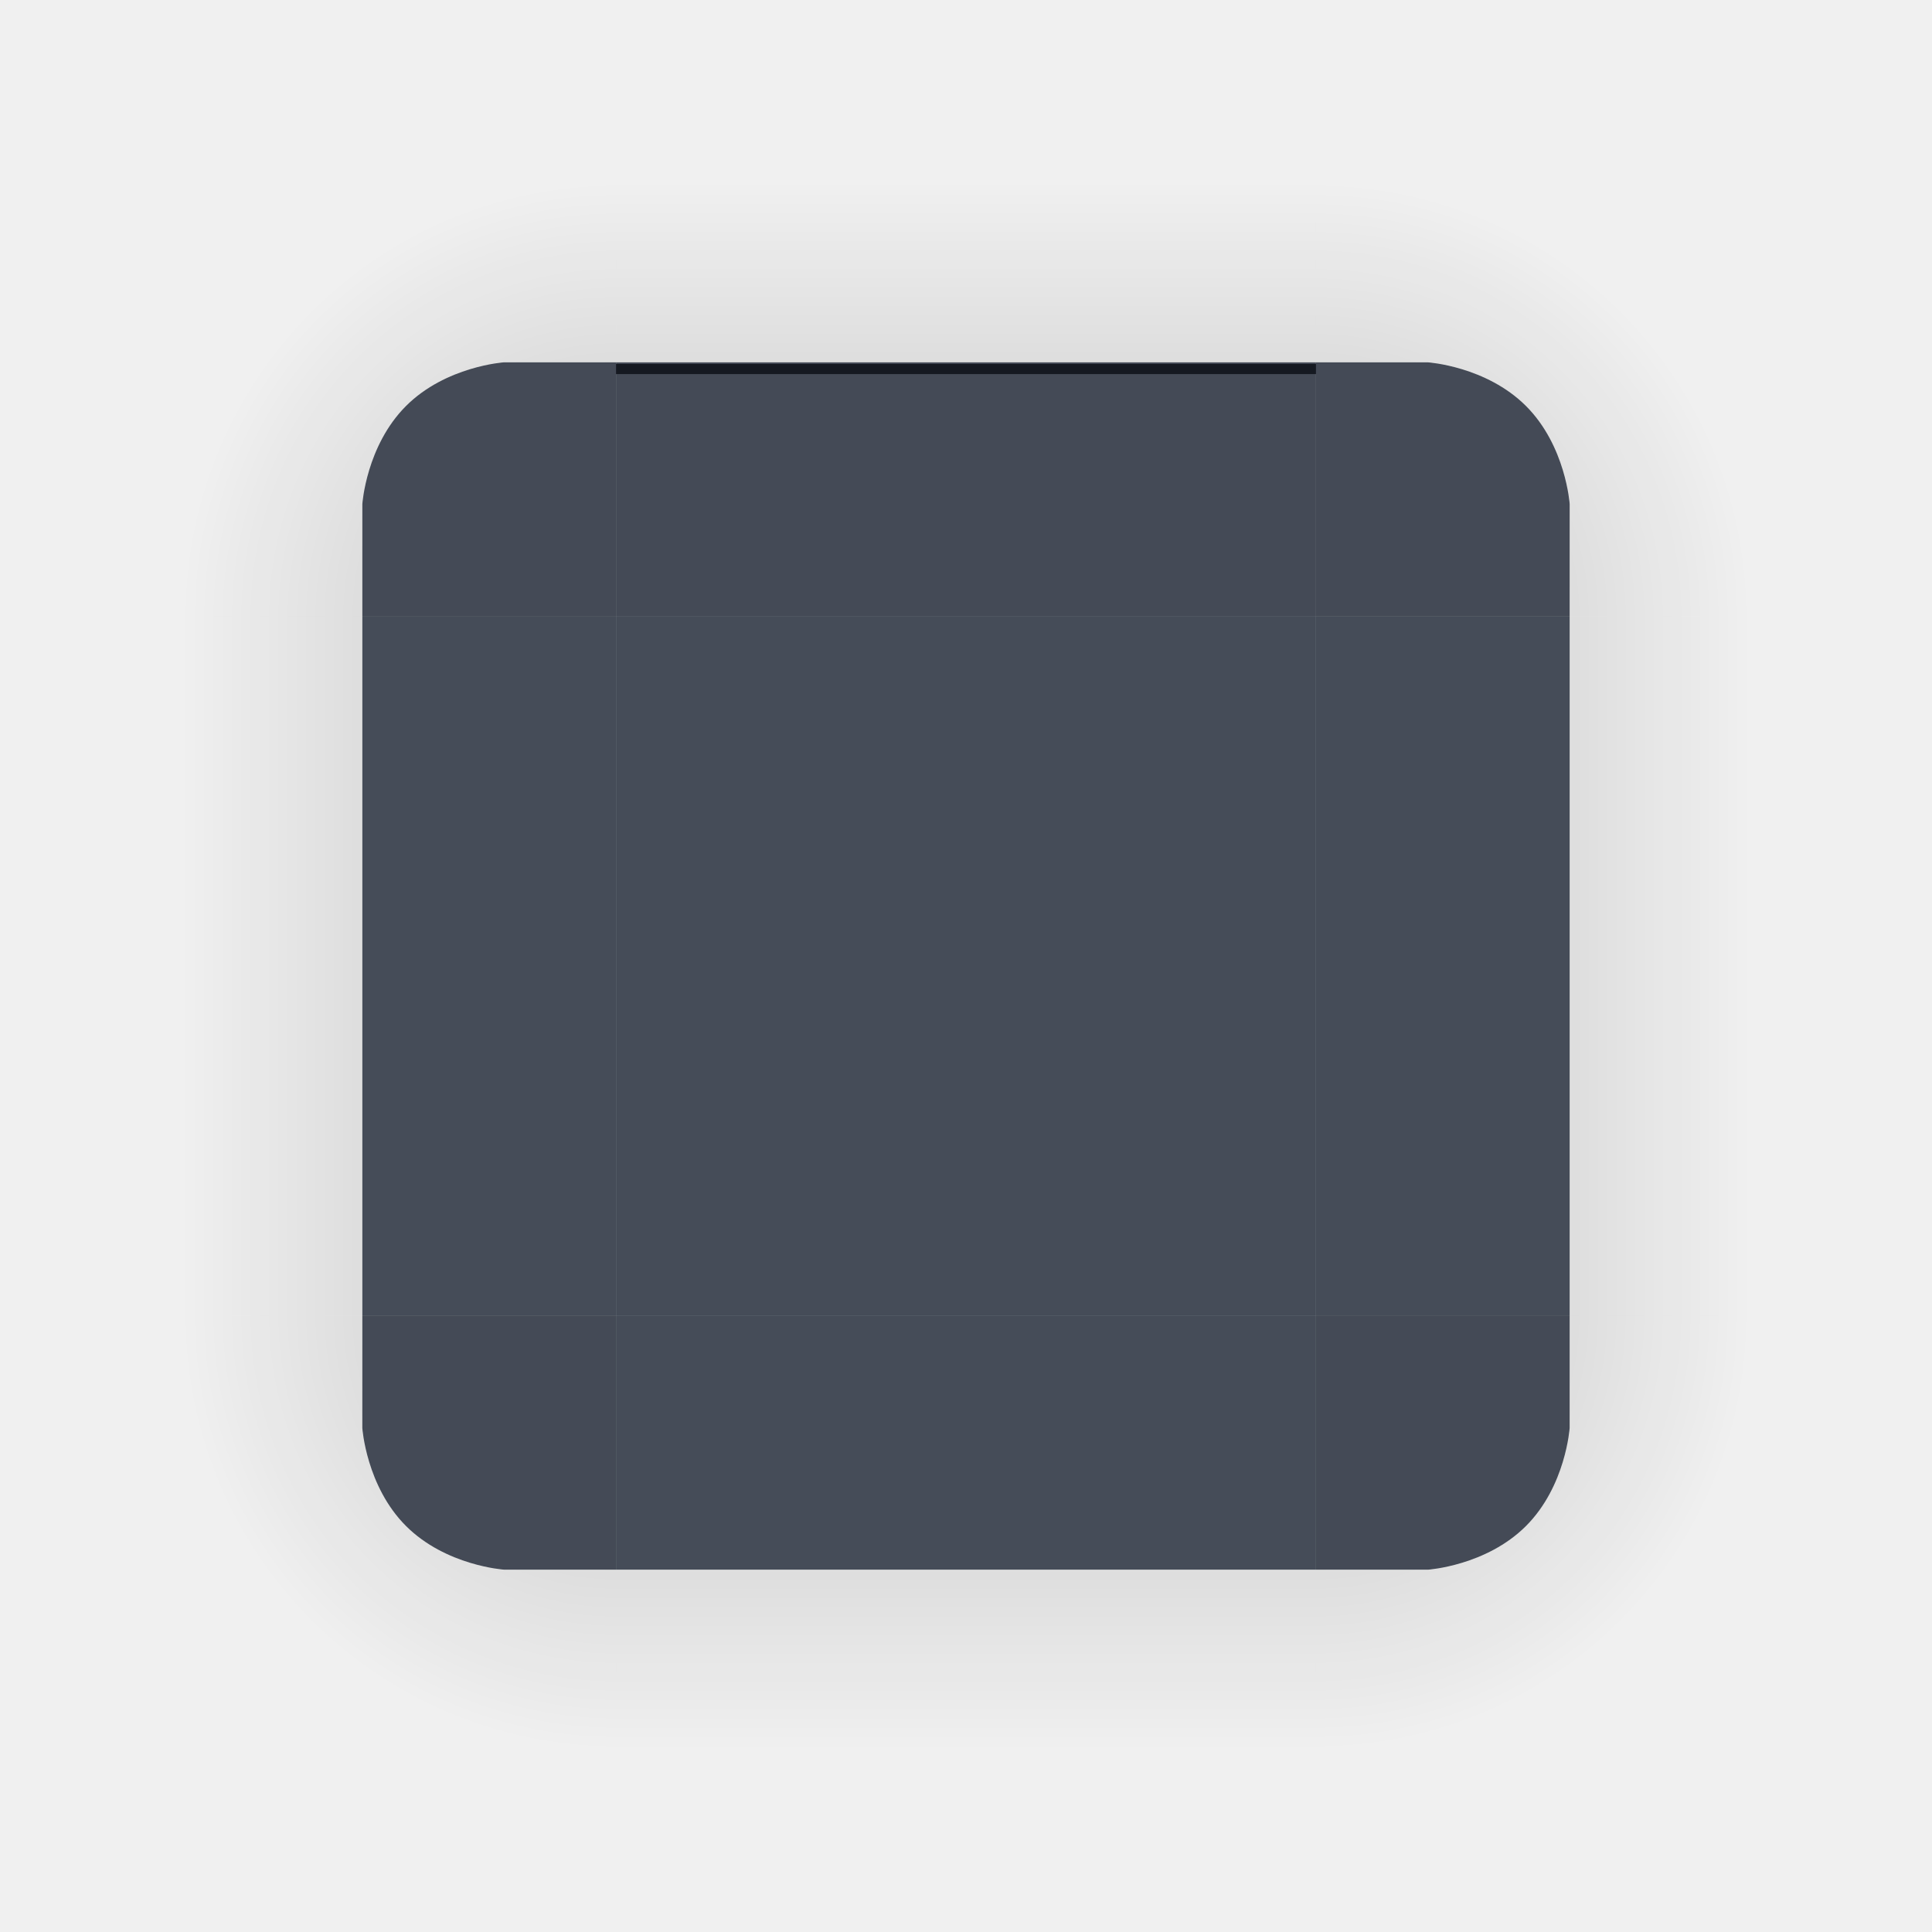
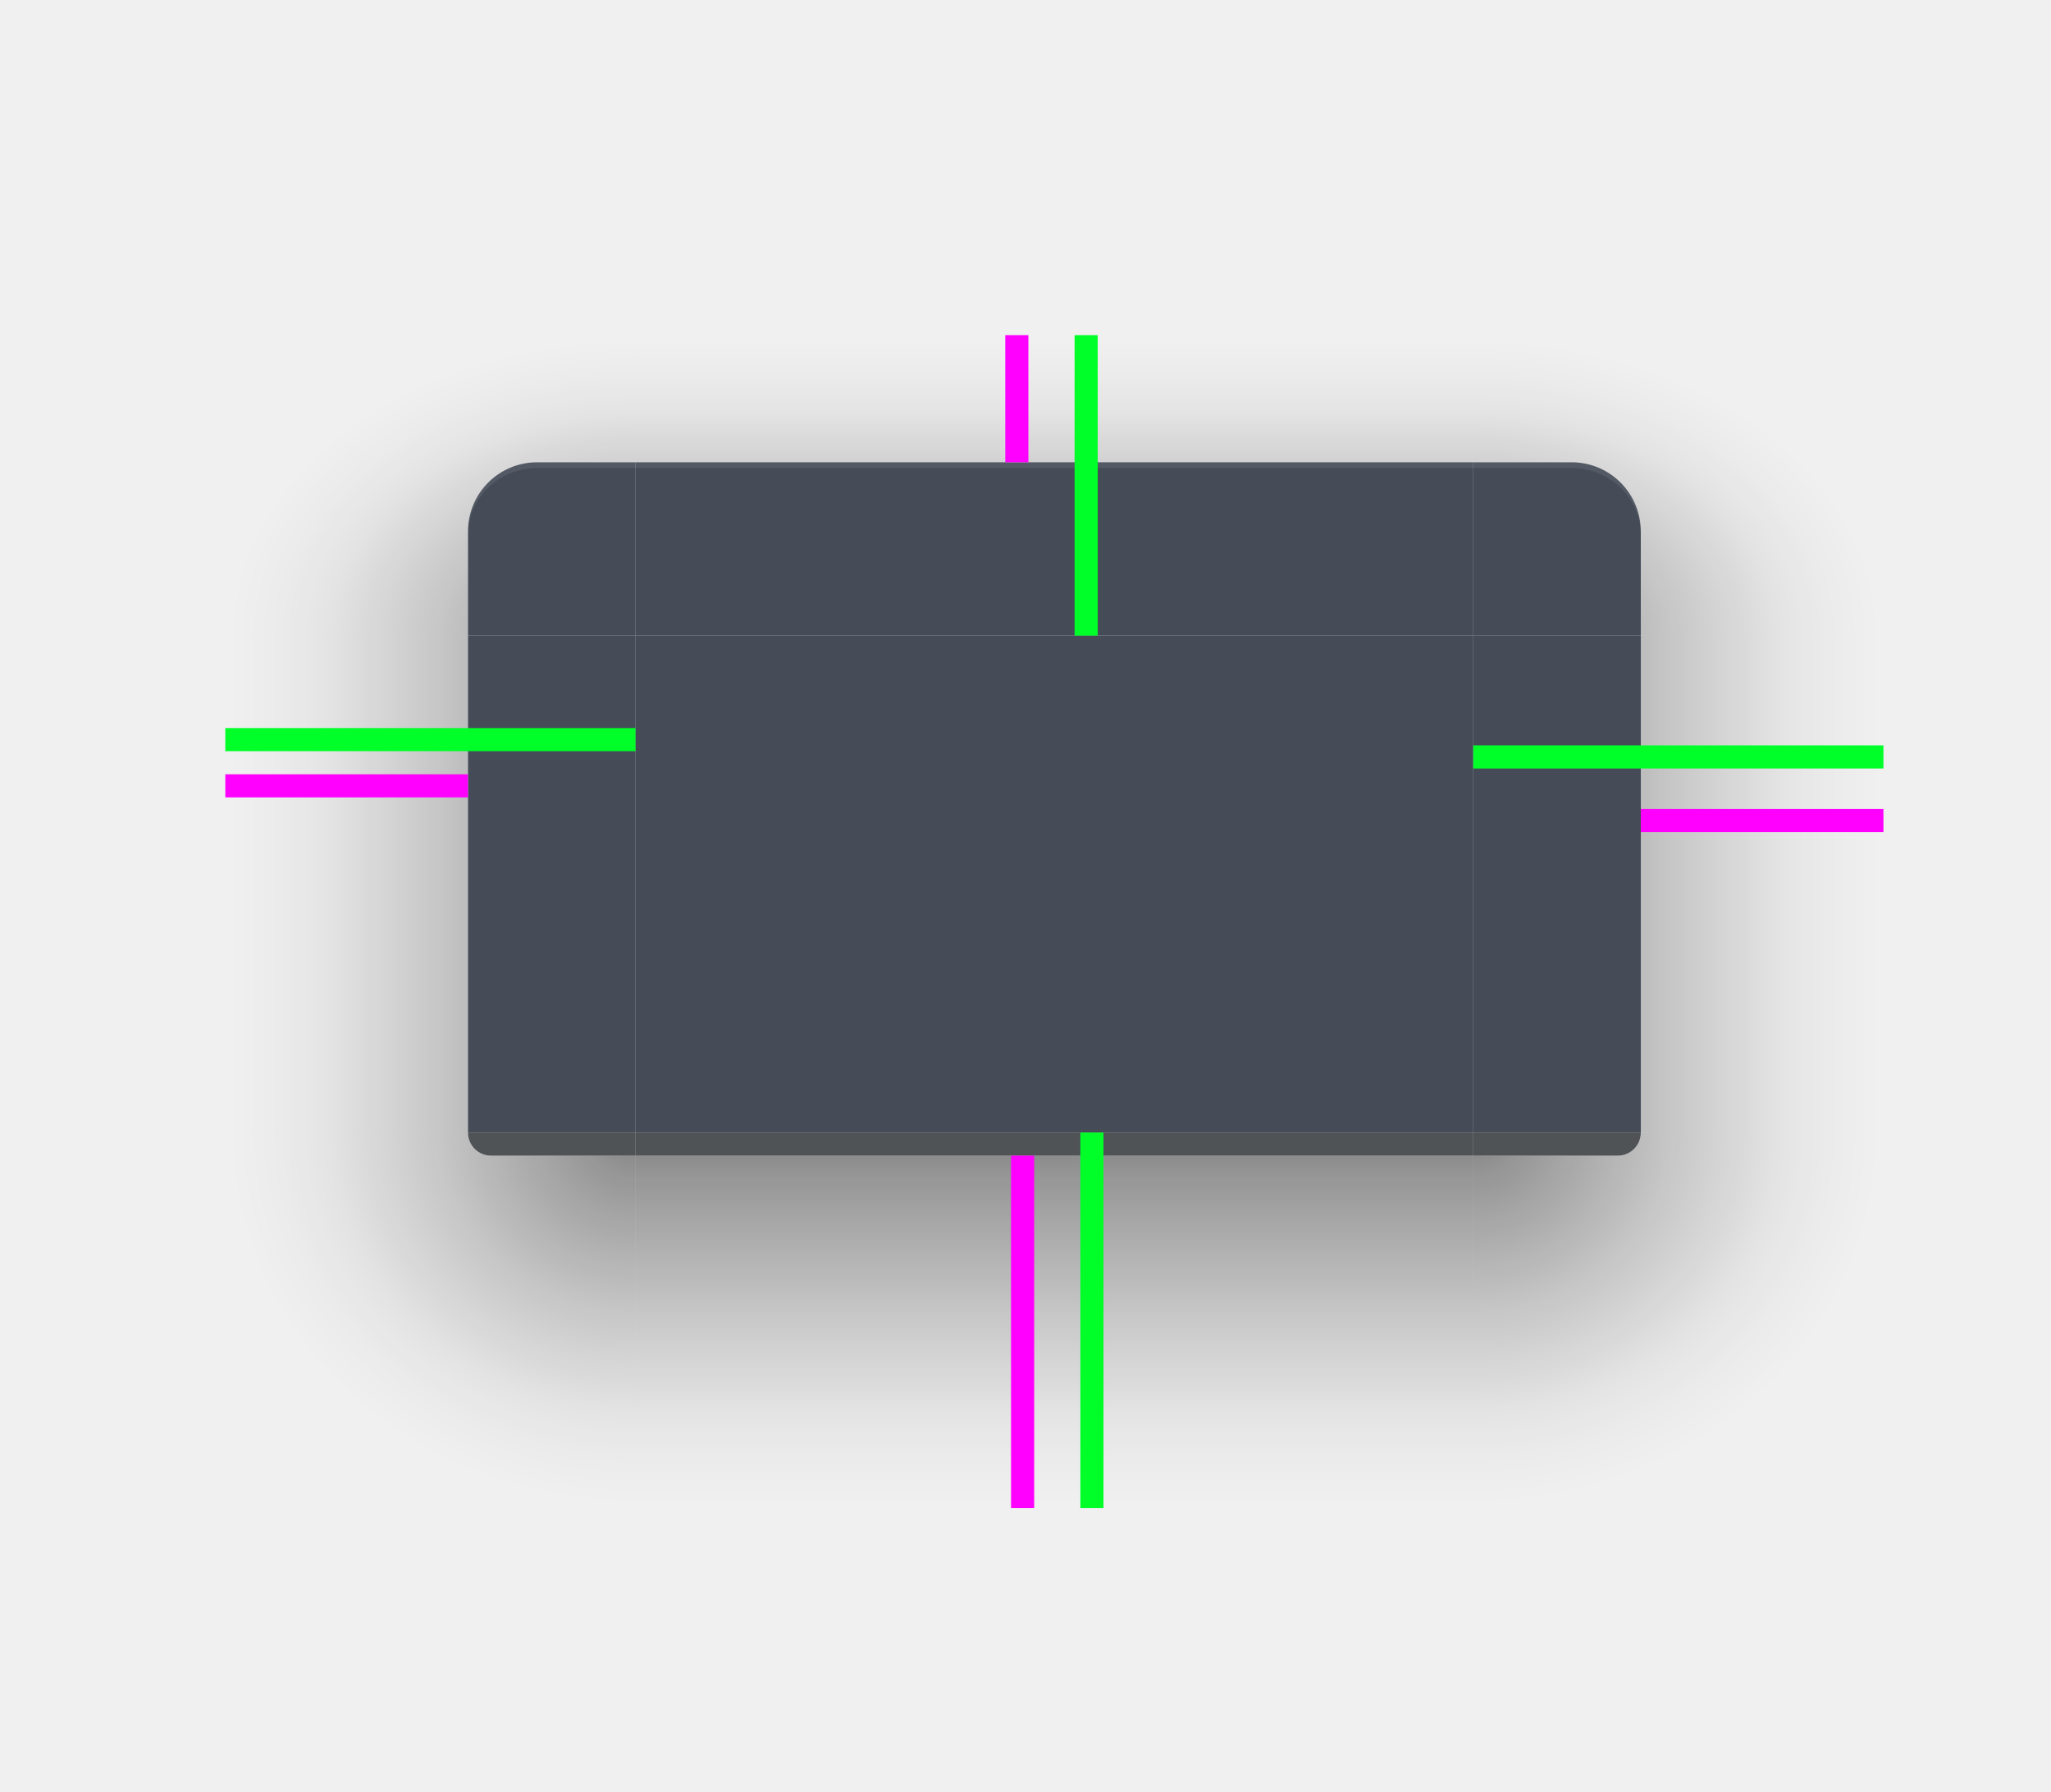
- <svg xmlns="http://www.w3.org/2000/svg" xmlns:xlink="http://www.w3.org/1999/xlink" id="svg3642" width="138" height="138" version="1">
-   <defs id="defs3644">
-     <marker orient="auto" refY="0.0" refX="0.0" id="DistanceStart" style="overflow:visible">
-       <g id="g2300">
-         <path id="path2306" d="M 0,0 L 2,0" style="fill:none;stroke:context-fill;stroke-width:1.15;stroke-linecap:square" />
-         <path id="path2302" d="M 0,0 L 13,4 L 9,0 13,-4 L 0,0 z " style="fill:context-stroke;fill-rule:evenodd;stroke:none" />
-         <path id="path2304" d="M 0,-4 L 0,40" style="fill:none;stroke:context-stroke;stroke-width:1;stroke-linecap:square" />
-       </g>
-     </marker>
-     <marker style="overflow:visible" id="Arrow1Lstart" refX="0.0" refY="0.0" orient="auto">
-       <path transform="scale(0.8) translate(12.5,0)" style="fill-rule:evenodd;fill:context-stroke;stroke:context-stroke;stroke-width:1.0pt" d="M 0.0,0.0 L 5.0,-5.0 L -12.5,0.0 L 5.0,5.0 L 0.0,0.0 z " id="path1439" />
-     </marker>
-     <linearGradient id="linearGradient4215-49">
-       <stop id="stop4217-5" offset="0" style="stop-color:#000000;stop-opacity:0.184" />
-       <stop id="stop4223-8" offset="1" style="stop-color:#000000;stop-opacity:0" />
-     </linearGradient>
-     <radialGradient id="radialGradient4275" cx="984" cy="905.362" r="8.5" fx="984" fy="905.362" gradientTransform="matrix(-1.6187099e-5,-1.411757,1.411777,-1.618734e-5,-1261.154,1406.183)" gradientUnits="userSpaceOnUse" xlink:href="#linearGradient4215-49" />
-     <linearGradient id="linearGradient4271" x1="83.6" x2="83.6" y1="-969.362" y2="-957.362" gradientTransform="matrix(0.7142857,0,0,1,-317.7143,1250.362)" gradientUnits="userSpaceOnUse" xlink:href="#linearGradient4215-49" />
-     <radialGradient id="radialGradient3382" cx="984" cy="905.362" r="8.5" fx="984" fy="905.362" gradientTransform="matrix(7.8257357e-6,1.411771,-1.411767,7.8257123e-6,1345.152,-1322.19)" gradientUnits="userSpaceOnUse" xlink:href="#linearGradient4215-49" />
-     <linearGradient id="linearGradient4259" x1="83.6" x2="83.6" y1="-969.362" y2="-957.362" gradientTransform="matrix(0.7142857,0,0,1,-317.7143,1250.362)" gradientUnits="userSpaceOnUse" xlink:href="#linearGradient4215-49" />
-     <linearGradient id="linearGradient4452" x1="-260" x2="-260" y1="281" y2="293" gradientUnits="userSpaceOnUse" xlink:href="#linearGradient4215-49" />
-     <linearGradient id="linearGradient4283" x1="83.6" x2="83.6" y1="-969.362" y2="-957.362" gradientTransform="matrix(0.7142857,0,0,1,-317.7143,1250.362)" gradientUnits="userSpaceOnUse" xlink:href="#linearGradient4215-49" />
-     <radialGradient id="radialGradient4255" cx="982.909" cy="906.453" r="8.5" fx="982.909" fy="906.453" gradientTransform="matrix(1.411758,5.5406049e-6,-5.5406032e-6,1.411757,-1320.624,-1262.697)" gradientUnits="userSpaceOnUse" xlink:href="#linearGradient4215-49" />
-     <radialGradient id="radialGradient4263" cx="984" cy="905.362" r="8.5" fx="984" fy="905.362" gradientTransform="matrix(-1.411767,-9.899721e-6,9.8996845e-6,-1.411762,1406.17,1345.166)" gradientUnits="userSpaceOnUse" xlink:href="#linearGradient4215-49" />
-     <radialGradient id="radialGradient4275-3" cx="984" cy="905.362" r="8.5" fx="984" fy="905.362" gradientTransform="matrix(-1.6187099e-5,-1.411757,1.411777,-1.618734e-5,-1261.154,1406.183)" gradientUnits="userSpaceOnUse" xlink:href="#linearGradient4215-49" />
-     <radialGradient id="radialGradient4275-6" cx="984" cy="905.362" r="8.5" fx="984" fy="905.362" gradientTransform="matrix(-1.6187099e-5,-1.411757,1.411777,-1.618734e-5,-1261.154,1406.183)" gradientUnits="userSpaceOnUse" xlink:href="#linearGradient4215-49" />
-     <radialGradient id="radialGradient4275-0" cx="984" cy="905.362" r="8.5" fx="984" fy="905.362" gradientTransform="matrix(-1.6187099e-5,-1.411757,1.411777,-1.618734e-5,-1261.154,1406.183)" gradientUnits="userSpaceOnUse" xlink:href="#linearGradient4215-49" />
-     <radialGradient id="radialGradient4275-2" cx="984" cy="905.362" r="8.5" fx="984" fy="905.362" gradientTransform="matrix(-1.6187099e-5,-1.411757,1.411777,-1.618734e-5,-1261.154,1406.183)" gradientUnits="userSpaceOnUse" xlink:href="#linearGradient4215-49" />
-     <radialGradient id="radialGradient830" cx="984" cy="905.362" r="8.5" fx="984" fy="905.362" gradientTransform="matrix(-1.6187099e-5,-1.411757,1.411777,-1.618734e-5,-1261.154,1406.183)" gradientUnits="userSpaceOnUse" xlink:href="#linearGradient4215-49" />
-     <radialGradient id="radialGradient838" cx="984" cy="905.362" r="8.5" fx="984" fy="905.362" gradientTransform="matrix(-1.6187099e-5,-1.411757,1.411777,-1.618734e-5,-1261.154,1406.183)" gradientUnits="userSpaceOnUse" xlink:href="#linearGradient4215-49" />
-     <radialGradient id="radialGradient846" cx="984" cy="905.362" r="8.5" fx="984" fy="905.362" gradientTransform="matrix(-1.6187099e-5,-1.411757,1.411777,-1.618734e-5,-1261.154,1406.183)" gradientUnits="userSpaceOnUse" xlink:href="#linearGradient4215-49" />
-     <radialGradient id="radialGradient854" cx="984" cy="905.362" r="8.5" fx="984" fy="905.362" gradientTransform="matrix(-1.6187099e-5,-1.411757,1.411777,-1.618734e-5,-1261.154,1406.183)" gradientUnits="userSpaceOnUse" xlink:href="#linearGradient4215-49" />
-     <style id="current-color-scheme">.ColorScheme-Text {
-         color:#a1adc8;
-         stop-color:#a1adc8;
+ <svg xmlns="http://www.w3.org/2000/svg" xmlns:xlink="http://www.w3.org/1999/xlink" width="355" height="310" id="svg3642" version="1.0">
+   <defs id="colors">
+     <style id="current-color-scheme" type="text/css">.ColorScheme-Text {
+         color:#e0e0e0;
+         stop-color:#e0e0e0;
      }
-       .ColorScheme-Background {
-         color:#dee9ff;
-         stop-color:#dee9ff;
+       .ColorScheme-HeaderBackground {
+         color:#1a2332;
+         stop-color:#1a2332;
+       }
+       .ColorScheme-HeaderBackgroundInactive {
+         color:#1f2837;
+         stop-color:#1f2837;
      }
      .ColorScheme-Highlight {
-         color:#73e500;
-         stop-color:#73e500;
-       }
-       .ColorScheme-ViewText {
-         color:#a1adc8;
-         stop-color:#a1adc8;
-       }
-       .ColorScheme-ViewBackground {
-         color:#d3deff;
-         stop-color:#d3deff;
-       }
-       .ColorScheme-ViewHover {
-         color:#84ff00;
-         stop-color:#84ff00;
-       }
-       .ColorScheme-ViewFocus{
-         color:#73e500;
-         stop-color:#73e500;
-       }
-       .ColorScheme-ButtonText {
-         color:#a1adc8;
-         stop-color:#a1adc8;
-       }
-       .ColorScheme-ButtonBackground {
-         color:#dee9ff;
-         stop-color:#dee9ff;
-       }
-       .ColorScheme-ButtonHover {
-         color:#84ff00;
-         stop-color:#84ff00;
-       }
-       .ColorScheme-ButtonFocus{
-         color:#73e500;
-         stop-color:#73e500;
+         color:#e0e0e0;
+         stop-color:#e0e0e0;
      }</style>
+   </defs>
+   <defs id="shadows">
    <linearGradient id="shadow_active">
      <stop id="stop7028" offset="0" style="stop-color:#000000;stop-opacity:0.922;" />
      <stop id="stop7026" offset="0.125" style="stop-color:#000000;stop-opacity:0.741;" />
      <stop id="stop6834" offset="0.25" style="stop-color:#000000;stop-opacity:0.602;" />
      <stop id="stop6832" offset="0.5" style="stop-color:#000000;stop-opacity:0.331;" />
      <stop style="stop-color:#000000;stop-opacity:0.108;" offset="0.75" id="stop6836" />
      <stop id="stop6894" offset="0.875" style="stop-color:#000000;stop-opacity:0.039;" />
      <stop id="stop6721" offset="1" style="stop-color:#000000;stop-opacity:0;" />
    </linearGradient>
+     <linearGradient xlink:href="#shadow_active" id="linearGradient5688" gradientUnits="userSpaceOnUse" gradientTransform="matrix(1,0,0,1.011765,0,137.2353)" x1="398" y1="150" x2="398" y2="213.256" />
+     <linearGradient xlink:href="#shadow_active" id="linearGradient6612" gradientUnits="userSpaceOnUse" gradientTransform="matrix(1,0,0,1.028569,-215,50.00005)" x1="396" y1="64.167" x2="396" y2="14.583" />
+     <linearGradient xlink:href="#shadow_inactive" id="linearGradient5688-2" gradientUnits="userSpaceOnUse" gradientTransform="matrix(1,0,0,1.011765,0,137.1573)" x1="395" y1="150" x2="395" y2="168.779" />
    <linearGradient id="shadow_inactive">
      <stop style="stop-color:#000000;stop-opacity:1;" offset="0" id="stop6719-25" />
      <stop id="stop6834-1" offset="0.25" style="stop-color:#000000;stop-opacity:0.639;" />
      <stop id="stop6832-0" offset="0.5" style="stop-color:#000000;stop-opacity:0.337;" />
      <stop style="stop-color:#000000;stop-opacity:0.108;" offset="0.75" id="stop6836-0" />
      <stop id="stop6894-7" offset="0.875" style="stop-color:#000000;stop-opacity:0.039;" />
      <stop id="stop6721-4" offset="1" style="stop-color:#000000;stop-opacity:0;" />
    </linearGradient>
-     <radialGradient id="radialGradient4275-60" cx="984" cy="905.362" r="8.5" fx="984" fy="905.362" gradientTransform="matrix(-1.6187099e-5,-1.411757,1.411777,-1.618734e-5,-1261.154,1406.183)" gradientUnits="userSpaceOnUse" xlink:href="#linearGradient4215-49" />
-     <radialGradient id="radialGradient2007" cx="984" cy="905.362" r="8.5" fx="984" fy="905.362" gradientTransform="matrix(-1.6187099e-5,-1.411757,1.411777,-1.618734e-5,-1261.154,1406.183)" gradientUnits="userSpaceOnUse" xlink:href="#linearGradient4215-49" />
-     <radialGradient id="radialGradient4275-7" cx="984" cy="905.362" r="8.5" fx="984" fy="905.362" gradientTransform="matrix(-1.6187099e-5,-1.411757,1.411777,-1.618734e-5,-1261.154,1406.183)" gradientUnits="userSpaceOnUse" xlink:href="#linearGradient4215-49" />
-     <radialGradient id="radialGradient2007-0" cx="984" cy="905.362" r="8.5" fx="984" fy="905.362" gradientTransform="matrix(-1.6187099e-5,-1.411757,1.411777,-1.618734e-5,-1261.154,1406.183)" gradientUnits="userSpaceOnUse" xlink:href="#linearGradient4215-49" />
+     <linearGradient xlink:href="#shadow_inactive" id="linearGradient6612-5" gradientUnits="userSpaceOnUse" gradientTransform="translate(200,5)" x1="396" y1="66" x2="396" y2="30" />
+     <linearGradient xlink:href="#shadow_active" id="linearGradient1126" gradientUnits="userSpaceOnUse" gradientTransform="matrix(1.013333,0,0,1,-3.265006,140)" x1="348.493" y1="99" x2="279.414" y2="99" />
+     <radialGradient xlink:href="#shadow_active" id="radialGradient1306" gradientUnits="userSpaceOnUse" gradientTransform="matrix(9.4919759e-7,-2.914276,4.000001,1.1504403e-6,-211.6671,980.0163)" cx="296.477" cy="80.417" fx="296.477" fy="80.417" r="17.5" />
+     <linearGradient xlink:href="#shadow_inactive" id="linearGradient1389" gradientUnits="userSpaceOnUse" gradientTransform="matrix(1.013333,0,0,1,-3.265006,140)" x1="348.493" y1="99.015" x2="304.086" y2="99.015" />
+     <radialGradient xlink:href="#shadow_active" id="radialGradient965" gradientUnits="userSpaceOnUse" gradientTransform="matrix(-4.000002,2.6056779e-6,1.2558695e-6,-3.657141,688.0833,943.6156)" cx="48.271" cy="178.723" fx="48.271" fy="178.723" r="17.5" />
+     <radialGradient xlink:href="#shadow_inactive" id="radialGradient969" gradientUnits="userSpaceOnUse" gradientTransform="matrix(-3.7607938e-7,-2.057117,2.571432,-5.1233137e-7,263.2141,725.8343)" cx="296.451" cy="80.417" fx="296.451" fy="80.417" r="17.5" />
+     <radialGradient xlink:href="#shadow_inactive" id="radialGradient5807" gradientUnits="userSpaceOnUse" gradientTransform="matrix(-2.571431,-9.995112e-7,1.4225711e-6,-1.085714,619.1249,484.0423)" cx="48.271" cy="178.723" fx="48.271" fy="178.723" r="17.5" />
  </defs>
-   <rect style="opacity:0.8;fill:#1a2332;fill-opacity:1" id="decoration-center" class="ColorScheme-Background" width="50" height="50" x="44" y="44" />
-   <g id="decoration-left" transform="matrix(2.588233,0,0,0.9999985,0,27.0001)">
-     <g id="shadow-left-3" transform="matrix(-1,0,0,1,298,-240)">
-       <rect id="rect31" width="50" height="10" x="-307" y="288" transform="rotate(-90)" style="opacity:1;fill:url(#linearGradient4271);fill-opacity:1;stroke:none" />
-       <rect id="rect33" width="7" height="1" x="278" y="257" transform="translate(3,2)" style="fill:#3498db;fill-opacity:0" />
+   <g id="layer1" transform="translate(0,-90)">
+     <g id="decoration-inactive-center">
+       <path d="m 470,200 v 86 h 145 v -86 z" id="path40329" style="fill:#1a2332;fill-opacity:1;opacity:0.78" />
    </g>
-     <path style="opacity:0.8;fill:#1a2332;fill-opacity:1" id="path71" class="ColorScheme-Background" d="m 10,17 v 50 l 7,10e-6 v -50 z" />
+     <g transform="translate(-25,-4.000015)" id="decoration-inactive-bottomleft">
+       <path id="path5801" style="opacity:0.5;fill:url(#radialGradient5807);fill-opacity:1;stroke:none" d="M 424 290 L 424 355 L 495 355 L 495 294 L 470 294 C 467.784 294 466 292.216 466 290 L 424 290 z " />
+       <path id="rect18199" style="fill:#1a2023;stroke-linecap:round;stroke-linejoin:round;stop-color:#000000;fill-opacity:1;opacity:0.75" d="M 466 289.984 L 466 290 C 466 292.216 467.784 294 470 294 L 495 294 L 495 289.984 L 466 289.984 z " />
+     </g>
+     <use x="0" y="0" xlink:href="#decoration-left" id="decoration-right" transform="matrix(-1,0,0,1,365,0)" width="100%" height="100%" />
+     <g id="decoration-inactive-topleft" transform="translate(140,-31.063)">
+       <path id="rect6520-3-2-6" style="opacity:0.5;fill:url(#radialGradient969);fill-opacity:1;stroke:none" d="m 399,64 v 52 h 42 V 98 c 0,-6.648 5.352,-12 12,-12 h 17 V 64 Z" transform="translate(-140,115.063)" />
+       <path id="rect5073-4-9-6" d="m 313,201.063 c -6.648,0 -12,5.352 -12,12 v 17.936 0.064 h 29 v -30 z" style="fill:#1a2332;fill-opacity:1;opacity:0.78" />
+       <path id="path955" style="opacity:0.04;fill:#ffffff;fill-opacity:1;stroke:none;stroke-width:1" d="m 313,201.063 c -6.648,0 -12,5.352 -12,12 v 1 c 0,-6.648 5.352,-12 12,-12 h 17 v -1 z" />
+     </g>
+     <g id="decoration-bottom" transform="translate(-215,-3)">
+       <path style="opacity:0.5;fill:url(#linearGradient5688);fill-opacity:1;stroke:none;stroke-width:1.006" d="m 325,293 v 61 h 145 v -61 z" id="path6217-8" />
+       <rect style="fill:#1a1f23;fill-opacity:1;stroke-linecap:round;stroke-linejoin:round;stop-color:#000000;opacity:0.75" id="rect17559" width="145" height="4" x="325" y="289" rx="0" ry="0" />
+     </g>
+     <path d="m 110,200 v 86 h 145 v -86 z" id="decoration-center" style="fill:#1a2332;fill-opacity:1;opacity:0.8" />
+     <g id="decoration-top" transform="translate(-215,-5.99995)">
+       <path id="path6055-5" style="opacity:0.5;fill:url(#linearGradient6612);fill-opacity:1;stroke:none;stroke-width:1.014" d="M 110,64 V 86 H 255 V 64 Z" transform="translate(215,89.99995)" />
+       <path d="m 325,176 v 30 h 145 v -30 z" id="path6092-3" style="fill:#1a2332;fill-opacity:1;opacity:0.8" />
+       <path id="path966" d="m 325,176 v 1 h 145 v -1 z" style="opacity:0.08;fill:#ffffff;fill-opacity:1;stroke:none;stroke-width:0.183" />
+     </g>
+     <g id="decoration-left" transform="translate(-239.875,3)">
+       <path style="opacity:0.5;fill:url(#linearGradient1126);fill-opacity:1;stroke:none;stroke-width:1.007" d="m 278.875,197 v 86 h 42 v -86 z" id="path6345-1" />
+       <path d="m 576,121 v 86 h 29 v -86 z" id="path6339-9" transform="translate(-255.125,76)" style="fill:#1a2332;fill-opacity:1;opacity:0.8" />
+     </g>
+     <g id="decoration-inactive-bottom" transform="translate(145,-2.92202)">
+       <path style="opacity:0.5;fill:url(#linearGradient5688-2);fill-opacity:1;stroke:none;stroke-width:1.006" d="m 325,292.922 v 61 h 145 v -61 z" id="path6217-8-2" />
+       <rect style="fill:#1a2023;fill-opacity:1;stroke-linecap:round;stroke-linejoin:round;stop-color:#000000;opacity:0.75" id="rect18950" width="145" height="4" x="325" y="288.922" rx="0" ry="0" />
+     </g>
+     <g id="decoration-inactive-top" transform="translate(145,-6)">
+       <path style="opacity:0.5;fill:url(#linearGradient6612-5);fill-opacity:1;stroke:none" d="M 525,19 V 41 H 670 V 19 Z" transform="translate(-200,135)" id="path6055-5-5" />
+       <path d="m 325,176 v 30 h 145 v -30 z" id="path6092-3-3" style="fill:#1a2332;fill-opacity:1;opacity:0.78" />
+       <path style="opacity:0.04;fill:#ffffff;fill-opacity:1;stroke:none;stroke-width:0.183" d="m 325,176 v 1 h 145 v -1 z" id="path996" />
+     </g>
+     <g id="decoration-inactive-left" transform="translate(120.125,2.98452)">
+       <path style="opacity:0.5;fill:url(#linearGradient1389);fill-opacity:1;stroke:none;stroke-width:1.007" d="m 278.875,197.015 v 86 l 42,-0.015 v -85.985 z" id="path6345-1-1" />
+       <path d="m 320.875,197.015 v 86 h 29 v -86 z" id="path6339-9-9" style="fill:#1a2332;fill-opacity:1;opacity:0.78" />
+     </g>
+     <g transform="translate(-385,-4.000015)" id="decoration-bottomleft">
+       <path id="rect5099-9-5" style="opacity:0.5;fill:url(#radialGradient965);fill-opacity:1;stroke:none" d="M 424 290 L 424 355 L 495 355 L 495 294 L 470 294 C 467.784 294 466 292.216 466 290 L 424 290 z " />
+       <path id="rect17548" style="fill:#1a1f23;fill-opacity:1;stroke-width:0.659;stroke-linecap:round;stroke-linejoin:round;stop-color:#000000;opacity:0.75" d="M 466 290 C 466 292.216 467.784 294 470 294 L 495 294 L 495 290 L 466 290 z " />
+     </g>
+     <rect style="opacity:1;fill:#ff00ff;fill-opacity:1;stroke:none;stroke-width:0.35" id="shadow-hint-top-margin" width="4" height="22" x="174" y="148" />
+     <rect style="opacity:1;fill:#ff00ff;fill-opacity:1;stroke:none;stroke-width:0.996" id="shadow-hint-bottom-margin" width="4" height="61" x="175" y="290" />
+     <rect style="opacity:1;fill:#ff00ff;fill-opacity:1;stroke:none;stroke-width:0.707" id="shadow-hint-right-margin" width="42" height="4" x="284" y="230" />
+     <rect style="opacity:1;fill:#ff00ff;fill-opacity:1;stroke:none;stroke-width:0.526" id="shadow-hint-left-margin" width="42" height="4" x="39" y="224" />
+     <rect id="hint-top-margin" width="4" height="52" x="186" y="148" style="fill:#00ff29;fill-opacity:1;stroke:none;stroke-width:0.963" />
+     <rect id="hint-bottom-margin" width="4" height="65" x="187" y="286" style="fill:#00ff29;fill-opacity:1;stroke:none;stroke-width:0.912" />
+     <rect id="hint-right-margin" width="4" height="71" x="219" y="-326" transform="rotate(90)" style="fill:#00ff29;fill-opacity:1;stroke:none;stroke-width:1.085" />
+     <rect id="hint-left-margin" width="4" height="71" x="216" y="-110" transform="rotate(90)" style="fill:#00ff29;fill-opacity:1;stroke:none;stroke-width:0.892" />
+     <g transform="matrix(-1,0,0,1,535,-31.0625)" id="decoration-topleft">
+       <path id="path1019" style="opacity:0.5;fill:url(#radialGradient1306);fill-opacity:1;stroke:none" d="m 39,64 v 52 H 81 V 98 c 0,-6.648 5.352,-12 12,-12 h 17 V 64 Z" transform="matrix(-1,0,0,1,535,115.0625)" />
+       <path id="path1023" d="m 442,201.062 c 6.648,0 12,5.352 12,12 v 18 h -29 v -30 z" style="fill:#1a2332;fill-opacity:1;opacity:0.8" />
+       <path d="m 442,201.062 c 6.648,0 12,5.352 12,12 v 0.6 c 0,-6.426 -5.352,-11.6 -12,-11.6 h -17 v -1 z" style="opacity:0.08;fill:#ffffff;fill-opacity:1;stroke:none;stroke-width:1" id="path961" />
+     </g>
+     <use x="0" y="0" xlink:href="#decoration-topleft" id="decoration-topright" transform="matrix(-1,0,0,1,365,0)" width="100%" height="100%" />
+     <use x="0" y="0" xlink:href="#decoration-inactive-topleft" id="decoration-inactive-topright" transform="matrix(-1,0,0,1,1085,0)" width="100%" height="100%" />
+     <use x="0" y="0" xlink:href="#decoration-bottomleft" id="decoration-bottomright" transform="matrix(-1,0,0,1,365,0)" width="100%" height="100%" />
+     <use x="0" y="0" xlink:href="#decoration-inactive-bottomleft" id="decoration-inactive-bottomright" transform="matrix(-1,0,0,1,1085,0)" width="100%" height="100%" />
+     <use x="0" y="0" xlink:href="#decoration-inactive-left" id="decoration-inactive-right" transform="matrix(-1,0,0,1,1085,0)" width="100%" height="100%" />
+     <g id="mask-right" transform="matrix(-1,0,0,1,1314.875,3)">
+       <path d="m 278.875,197 v 86 h 42 v -86 z" id="path2127" style="fill:none" />
+       <path d="m 576,121 v 86 h 29 v -86 z" id="path2131" transform="translate(-255.125,76)" />
+     </g>
+     <g id="mask-bottom" transform="translate(495,-3)">
+       <path d="m 325,289 v 65 h 145 v -65 z" id="path1407" style="fill:none" />
+       <path d="m 325,289 v 4 h 145 v -4 z" id="path19167" />
+     </g>
+     <path d="m 820,200 v 86 h 145 v -86 z" id="mask-center" />
+     <g id="mask-top" transform="translate(495,-5.99995)">
+       <path id="path1415" d="M 110,64 V 86 H 255 V 64 Z" transform="translate(215,89.99995)" style="fill:none" />
+       <path d="m 325,176 v 30 h 145 v -30 z" id="path1419" />
+     </g>
+     <g id="mask-left" transform="translate(470.125,3)">
+       <path d="m 278.875,197 v 86 h 42 v -86 z" id="path1425" style="fill:none" />
+       <path d="m 576,121 v 86 h 29 v -86 z" id="path1429" transform="translate(-255.125,76)" />
+     </g>
+     <g transform="translate(325,-4.000015)" id="mask-bottomleft">
+       <path id="path1433" d="M 424,290 V 355 h 71 v -65 z" style="fill:none" />
+       <path id="rect19162" d="M 466 290 C 466 292.216 467.784 294 470 294 L 495 294 L 495 290 L 466 290 z " />
+     </g>
+     <g transform="matrix(-1,0,0,1,1245,-31.0625)" id="mask-topleft">
+       <path id="path1439" d="m 39,64 v 52 H 81 V 98 c 0,-6.648 5.352,-12 12,-12 h 17 V 64 Z" transform="matrix(-1,0,0,1,535,115.0625)" style="fill:none" />
+       <path id="path1441" d="m 442,201.062 c 6.648,0 12,5.352 12,12 v 18 h -29 v -30 z" />
+     </g>
+     <g transform="translate(540,-31.0625)" id="mask-topright">
+       <path id="path2121" d="m 39,64 v 52 H 81 V 98 c 0,-6.648 5.352,-12 12,-12 h 17 V 64 Z" transform="matrix(-1,0,0,1,535,115.0625)" style="fill:none" />
+       <path id="path2123" d="m 442,201.062 c 6.648,0 12,5.352 12,12 v 18 h -29 v -30 z" />
+     </g>
+     <g transform="matrix(-1,0,0,1,1460,-4.000015)" id="mask-bottomright">
+       <path id="path2015" d="M 424,290 V 355 h 71 v -65 z" style="fill:none" />
+       <path id="rect19169" d="M -495 290 L -495 294 L -470 294 C -467.784 294 -466 292.216 -466 290 L -495 290 z " transform="scale(-1,1)" />
+     </g>
  </g>
-   <g id="decoration-right" transform="matrix(2.588234,0,0,0.9999987,-79.41171,27.0001)">
-     <g id="shadow-right" transform="translate(-214,-240)">
-       <rect id="rect45" width="50" height="10" x="-307" y="288" transform="rotate(-90)" style="opacity:1;fill:url(#linearGradient4452);fill-opacity:1;stroke:none" />
-       <rect id="rect47" width="7" height="1" x="278" y="257" transform="translate(3,2)" style="fill:#3498db;fill-opacity:0" />
-     </g>
-     <path style="opacity:0.8;fill:#1a2332;fill-opacity:1" id="path79" class="ColorScheme-Background" d="m 74,17 v 50 l -7,1e-5 v -50 z" />
-   </g>
-   <g id="decoration-bottom" transform="matrix(0.9999995,0,0,2.588231,27.00003,-79.41137)">
-     <g id="shadow-bottom" transform="rotate(90,269,55)">
-       <rect id="rect39" width="50" height="10" x="-307" y="288" transform="rotate(-90)" style="opacity:1;fill:url(#linearGradient4259);fill-opacity:1;stroke:none" />
-       <rect id="rect41" width="7" height="1" x="278" y="257" transform="translate(3,2)" style="fill:#3498db;fill-opacity:0" />
-     </g>
-     <path style="opacity:0.8;fill:#1a2332;fill-opacity:1" id="path95" class="ColorScheme-Background" d="m 17,74 h 50 v -7 h -50 z" />
-   </g>
-   <g id="decoration-top" transform="matrix(0.9999995,0,0,2.588235,27.00003,0)">
-     <g id="shadow-top-6" transform="matrix(0,-1,-1,0,324,298)">
-       <rect id="rect51" width="50" height="10" x="-307" y="288" transform="rotate(-90)" style="opacity:1;fill:url(#linearGradient4283);fill-opacity:1;stroke:none" />
-       <rect id="rect53" width="7" height="1" x="278" y="257" transform="translate(3,2)" style="fill:#3498db;fill-opacity:0" />
-     </g>
-     <path style="opacity:0.8;mix-blend-mode:multiply;fill:#1a2332;fill-opacity:1;stroke:none;stroke-width:0.311;stroke-linecap:round;stroke-linejoin:miter;stroke-miterlimit:3.5;stroke-dasharray:none;stroke-opacity:1" id="path111" class="ColorScheme-Background" d="m 17,10 h 50 v 7 h -50 z" />
-     <path id="path111-6" style="color:#dee9ff;display:inline;opacity:0.8;mix-blend-mode:multiply;fill:#202a3c;fill-opacity:1;stroke:none;stroke-width:0.311;stroke-linecap:round;stroke-linejoin:miter;stroke-miterlimit:3.5;stroke-dasharray:none;stroke-opacity:1;stop-color:#dee9ff" class="ColorScheme-Background" d="m 17,10.045 v 0.279 H 67 v -0.279 z" />
-   </g>
-   <g id="decoration-topleft" transform="scale(2.588197,2.588234)">
-     <path id="shadow-topleft" d="m 0,17 h 10 l 10e-6,-3.091 c 0,0 0.114,-1.614 1.205,-2.705 1.09,-1.09 2.705,-1.205 2.705,-1.205 L 17,10 V 0 H 0 Z" style="opacity:1;fill:url(#radialGradient4275);fill-opacity:1;stroke:none" />
-     <path style="opacity:0.8;mix-blend-mode:multiply;fill:#1a2332;fill-opacity:1;stroke:none;stroke-width:0.193;stroke-linecap:round;stroke-linejoin:miter;stroke-miterlimit:3.5;stroke-dasharray:none;stroke-opacity:1" id="path63" class="ColorScheme-Background" d="M 17,10 V 17 H 10 v -3.091 c 0,0 0.106,-1.606 1.205,-2.705 1.098,-1.098 2.705,-1.205 2.705,-1.205 z" />
-     <path id="path63-1" style="color:#dee9ff;display:none;opacity:0.8;mix-blend-mode:multiply;fill:#56709f;fill-opacity:1;stroke:none;stroke-width:0.193;stroke-linecap:round;stroke-linejoin:miter;stroke-miterlimit:3.5;stroke-dasharray:none;stroke-opacity:1;stop-color:#dee9ff" class="ColorScheme-Background" d="m 13.909,10.045 c 0,0 -1.606,0.106 -2.705,1.204 -1.098,1.098 -1.204,2.705 -1.204,2.705 v 0.279 c 0,0 0.106,-1.606 1.204,-2.705 1.098,-1.098 2.705,-1.204 2.705,-1.204 h 3.091 v -0.279 z" />
-   </g>
-   <g id="g9089">
-     <use x="0" y="0" xlink:href="#decoration-topleft" id="decoration-topright" transform="rotate(90,68.99977,68.99999)" width="100%" height="100%" />
-     <path id="path63-1-2" style="color:#dee9ff;display:none;opacity:0.8;mix-blend-mode:multiply;fill:#56709f;fill-opacity:1;stroke:none;stroke-width:0.5;stroke-linecap:round;stroke-linejoin:miter;stroke-miterlimit:3.5;stroke-dasharray:none;stroke-opacity:1;stop-color:#dee9ff" class="ColorScheme-Background" d="m 102,26 c 0,0 4.157,0.275 7,3.117 2.843,2.843 3.117,7 3.117,7 v 0.723 c 0,0 -0.274,-4.157 -3.117,-7 -2.843,-2.843 -7,-3.117 -7,-3.117 H 94 V 26 Z" />
-   </g>
-   <use x="0" y="0" xlink:href="#decoration-topleft" id="decoration-bottomright" transform="rotate(180,68.99977,68.99999)" />
-   <use x="0" y="0" xlink:href="#decoration-topleft" id="decoration-bottomleft" transform="rotate(-90,68.99977,68.99999)" />
-   <rect style="opacity:1;fill:#8a24b9;fill-opacity:1;stroke-width:2.094" id="hint-left-margin" width="44" height="8" x="150" y="46" />
-   <use x="0" y="0" xlink:href="#hint-left-margin" id="hint-right-margin" transform="translate(0,12)" />
-   <use x="0" y="0" xlink:href="#hint-left-margin" id="hint-top-margin" transform="rotate(90,149,67)" />
-   <use x="0" y="0" xlink:href="#hint-top-margin" id="hint-bottom-margin" transform="translate(12)" />
-   <rect id="mask-center" class="ColorScheme-Background" width="50" height="50" x="-94" y="44" />
-   <g id="mask-left" transform="matrix(2.588233,0,0,0.9999985,-137.9998,27.00005)">
-     <g id="shadow-left-3-9" transform="matrix(-1,0,0,1,298,-240)">
-       <rect id="rect31-7" width="50" height="10" x="-307" y="288" transform="rotate(-90)" style="opacity:0" />
-       <rect id="rect33-3" width="7" height="1" x="278" y="257" transform="translate(3,2)" style="opacity:0" />
-     </g>
-     <path id="path71-6" class="ColorScheme-Background" d="m 10,17 v 50 l 7,10e-6 v -50 z" />
-   </g>
-   <g id="mask-bottom" transform="matrix(0.9999995,0,0,2.588231,-110.9997,-79.41142)">
-     <g id="shadow-bottom-2" transform="rotate(90,269,55)">
-       <rect id="rect39-9" width="50" height="10" x="-307" y="288" transform="rotate(-90)" style="opacity:0" />
-       <rect id="rect41-3" width="7" height="1" x="278" y="257" transform="translate(3,2)" style="opacity:0" />
-     </g>
-     <path id="path95-1" class="ColorScheme-Background" d="m 17,74 h 50 v -7 h -50 z" />
-   </g>
-   <g id="mask-top" transform="matrix(0.9999995,0,0,2.588235,-110.9997,-4.692334e-5)">
-     <g id="shadow-top-6-4" transform="matrix(0,-1,-1,0,324,298)">
-       <rect id="rect51-7" width="50" height="10" x="-307" y="288" transform="rotate(-90)" style="opacity:0" />
-       <rect id="rect53-8" width="7" height="1" x="278" y="257" transform="translate(3,2)" style="opacity:0" />
-     </g>
-     <path id="path111-4" class="ColorScheme-Background" d="m 17,10 h 50 v 7 h -50 z" />
-   </g>
-   <g id="mask-topleft" transform="matrix(2.588197,0,0,2.588234,-137.9998,-4.692334e-5)">
-     <path id="shadow-topleft-0" d="m 0,17 h 10 l 10e-6,-3.091 c 0,0 0.114,-1.614 1.205,-2.705 1.09,-1.09 2.705,-1.205 2.705,-1.205 L 17,10 V 0 H 0 Z" style="opacity:0" />
-     <path id="path63-3" class="ColorScheme-Background" d="M 17,10 V 17 H 10 l 0.432,-2.318 c 0,0 0.447,-1.606 1.545,-2.705 1.098,-1.098 2.705,-1.545 2.705,-1.545 z" />
-   </g>
-   <use x="0" y="0" xlink:href="#mask-topleft" id="mask-topright" transform="rotate(90,-69,68.99994)" />
-   <use x="0" y="0" xlink:href="#mask-topleft" id="mask-bottomright" transform="rotate(180,-69.00001,68.99995)" />
-   <use x="0" y="0" xlink:href="#mask-topleft" id="mask-bottomleft" transform="rotate(-90,-69.00001,68.99995)" />
-   <g id="mask-right">
-     <g id="g1371" transform="matrix(2.588234,0,0,0.9999987,-771.2937,-212.9996)">
-       <rect id="rect45-3" width="50" height="10" x="-307" y="288" transform="rotate(-90)" style="opacity:0" />
-       <rect id="rect47-2" width="7" height="1" x="278" y="257" transform="translate(3,2)" style="opacity:0" />
-     </g>
-     <path id="path1361" class="ColorScheme-Background" d="m -25.882,44 v 50 l -18.118,1e-5 V 44 Z" />
-   </g>
-   <g id="g5277" transform="translate(0.99964,12.72223)" style="opacity:0.8;fill:#56709f;fill-opacity:1" />
</svg>
